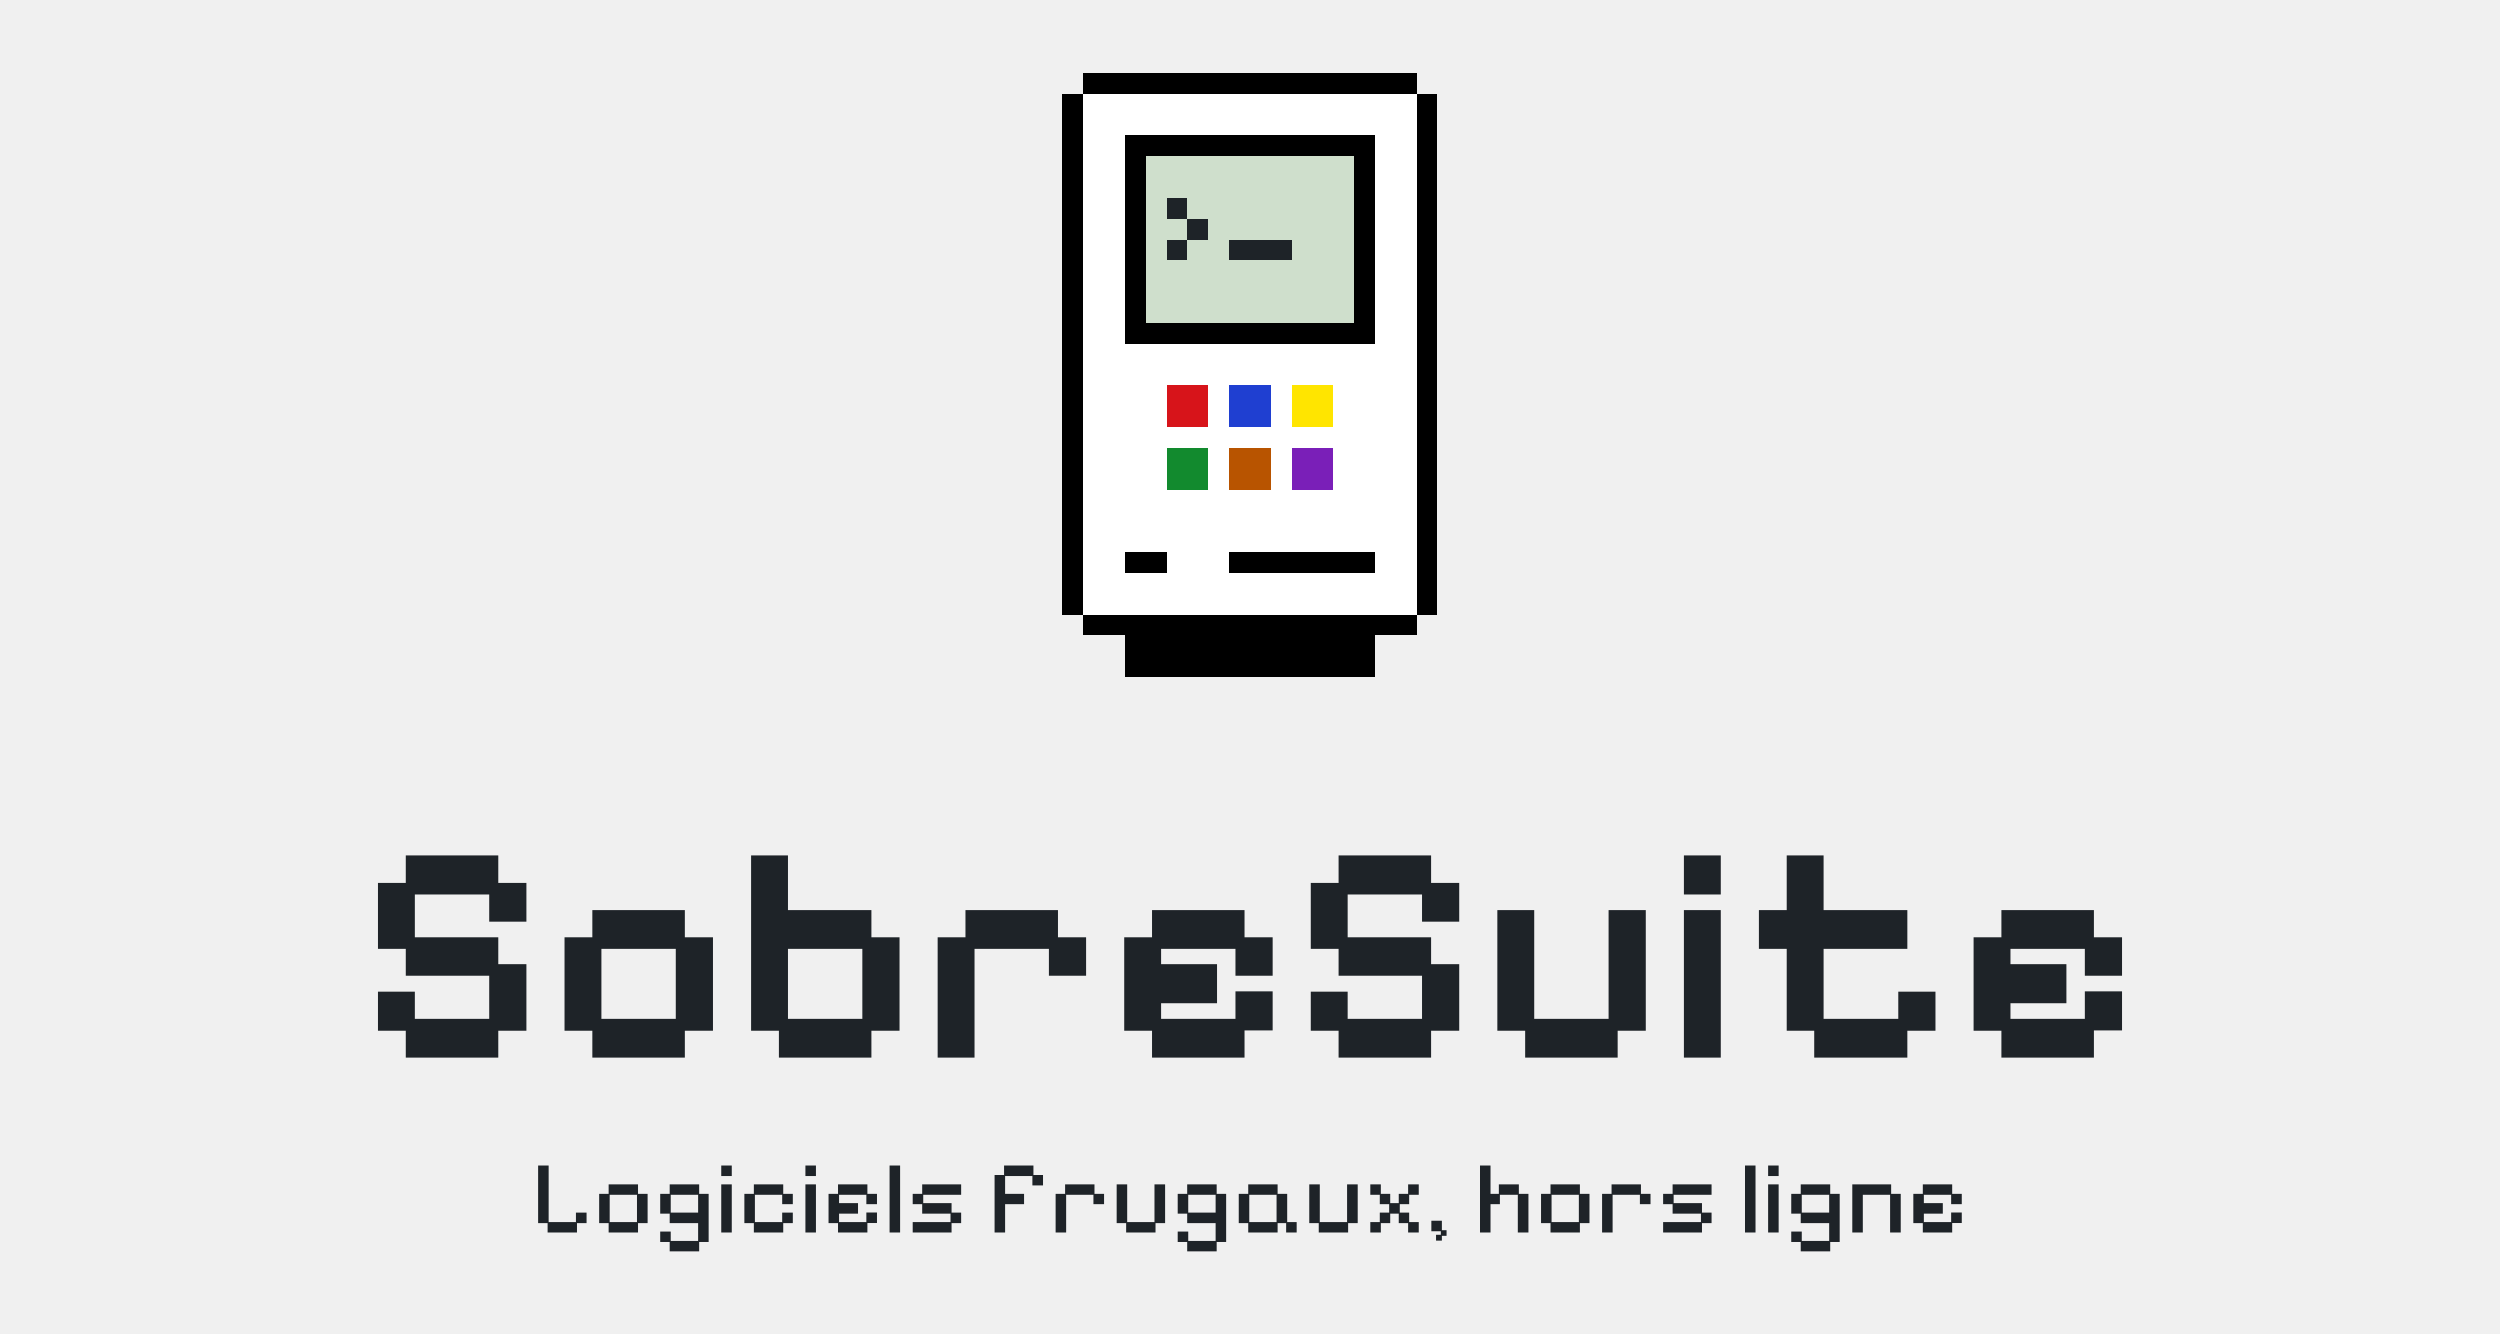
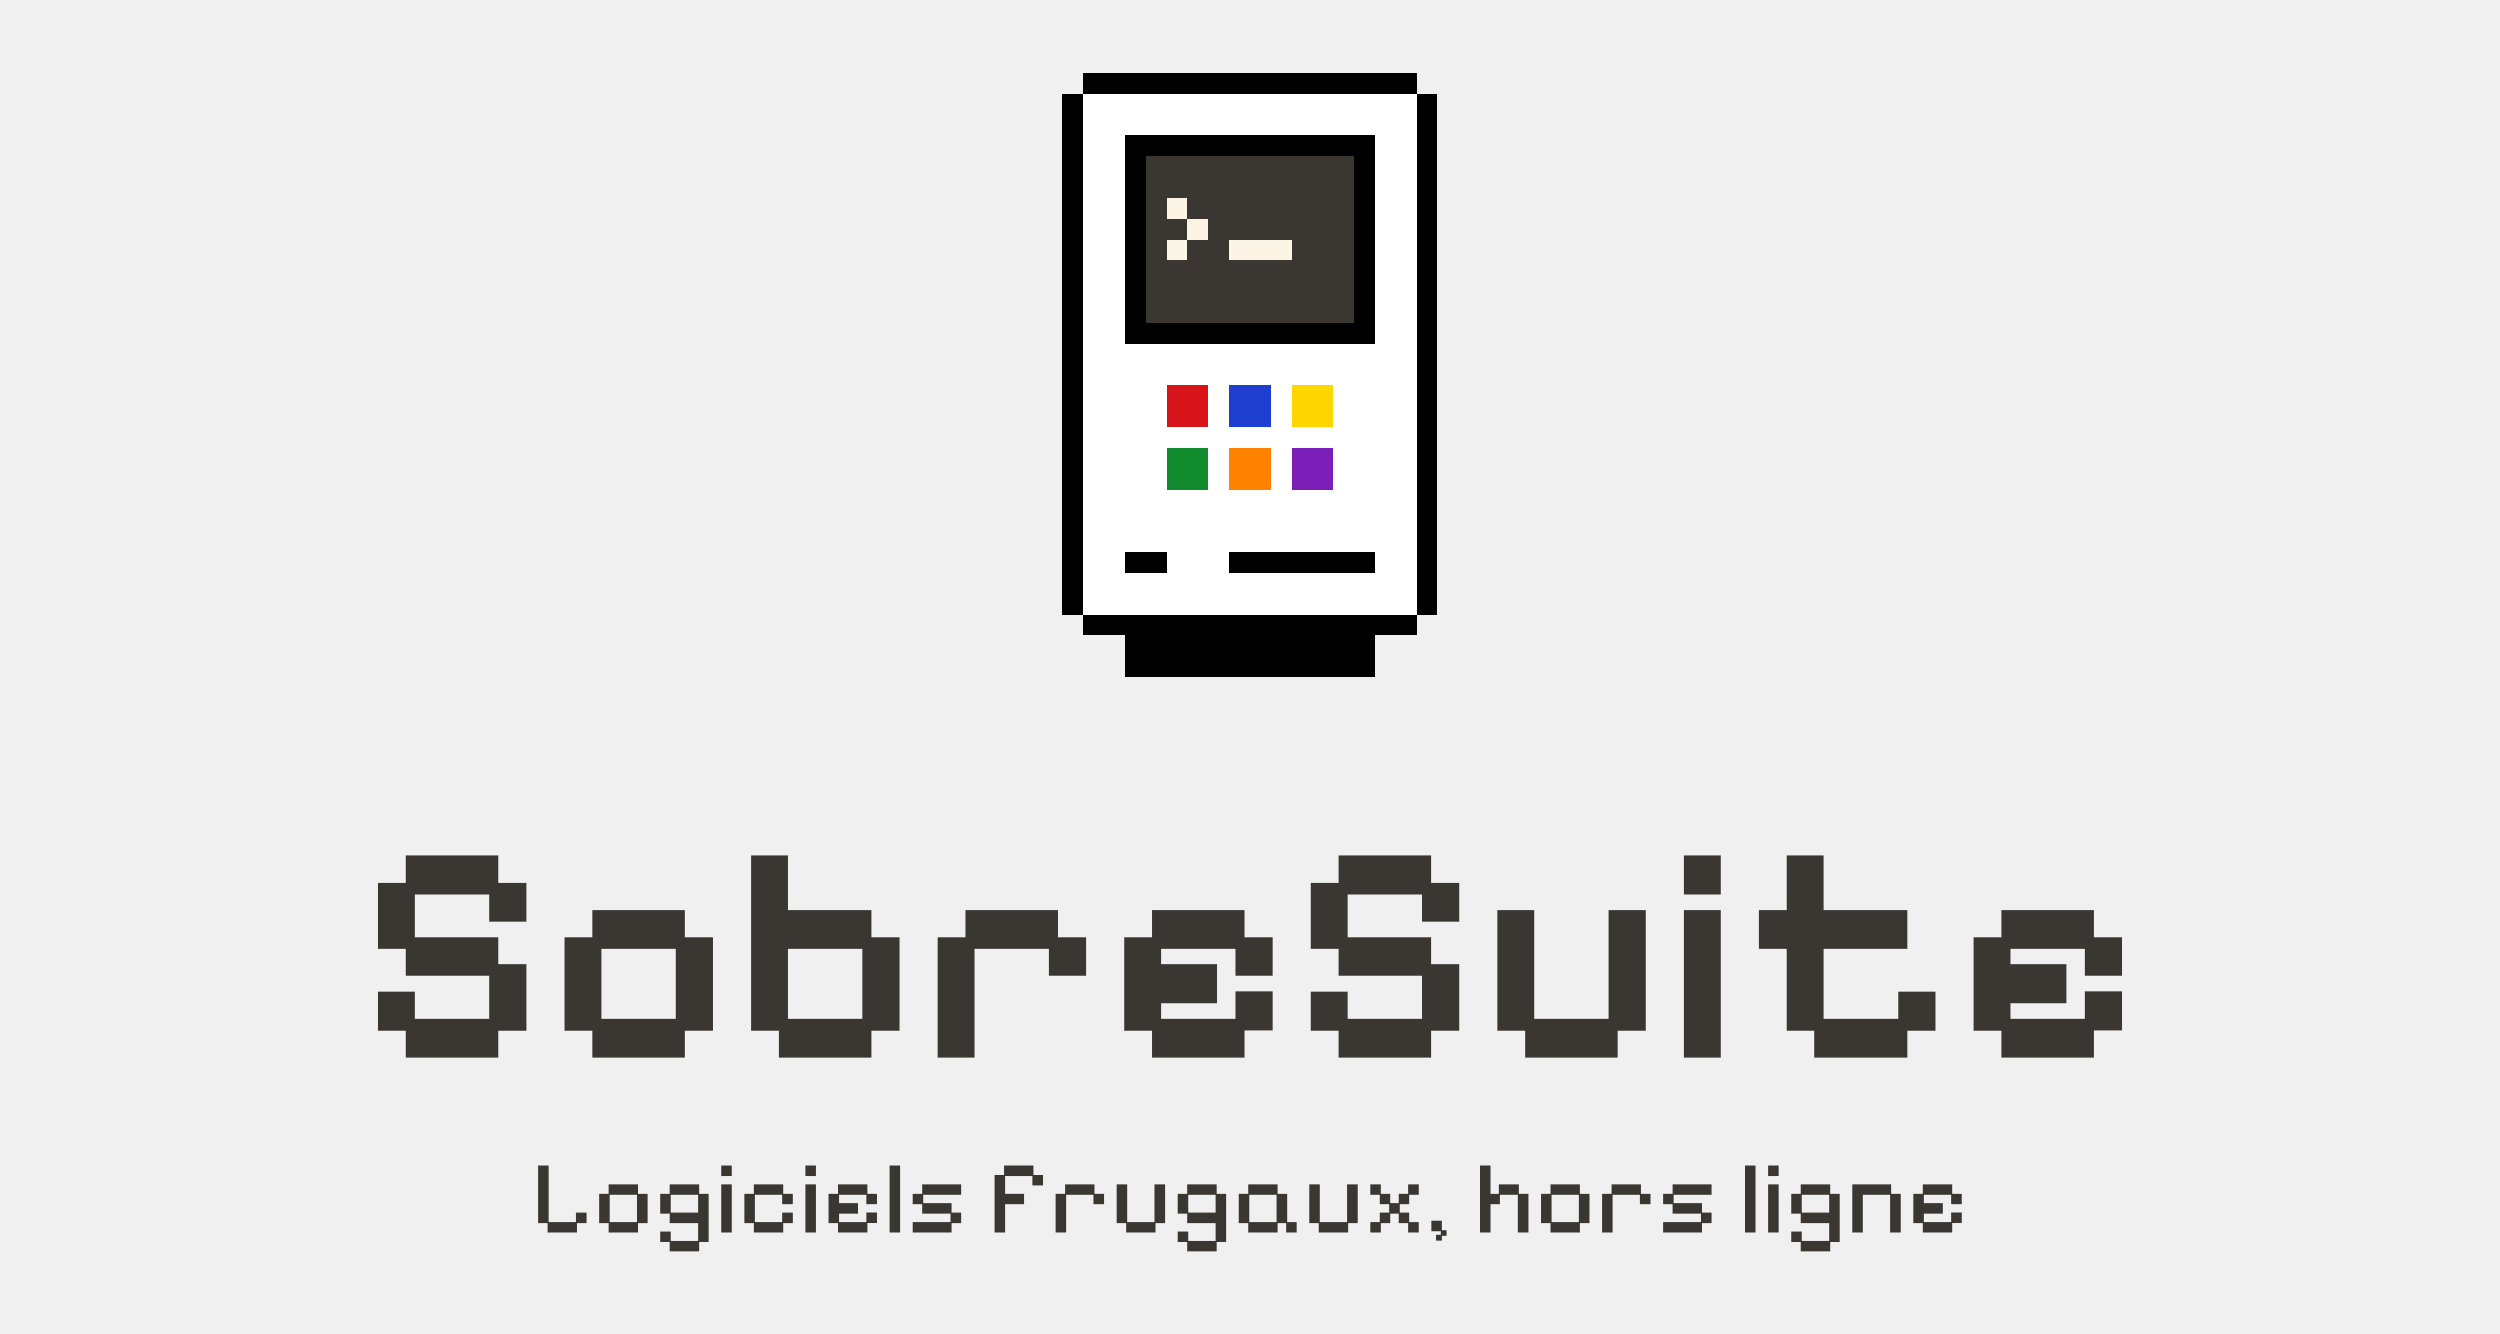
<svg xmlns="http://www.w3.org/2000/svg" viewBox="0 0 960 512" width="960" height="512">
  <g transform="translate(352 20) scale(8)" shape-rendering="crispEdges">
    <path fill="#000000" d="M8 1h16v1h-16zM7 2h1v1h-1zM24 2h1v1h-1zM7 3h1v1h-1zM24 3h1v1h-1zM7 4h1v1h-1zM10 4h12v1h-12zM24 4h1v1h-1zM7 5h1v1h-1zM10 5h1v1h-1zM21 5h1v1h-1zM24 5h1v1h-1zM7 6h1v1h-1zM10 6h1v1h-1zM21 6h1v1h-1zM24 6h1v1h-1zM7 7h1v1h-1zM10 7h1v1h-1zM21 7h1v1h-1zM24 7h1v1h-1zM7 8h1v1h-1zM10 8h1v1h-1zM21 8h1v1h-1zM24 8h1v1h-1zM7 9h1v1h-1zM10 9h1v1h-1zM21 9h1v1h-1zM24 9h1v1h-1zM7 10h1v1h-1zM10 10h1v1h-1zM21 10h1v1h-1zM24 10h1v1h-1zM7 11h1v1h-1zM10 11h1v1h-1zM21 11h1v1h-1zM24 11h1v1h-1zM7 12h1v1h-1zM10 12h1v1h-1zM21 12h1v1h-1zM24 12h1v1h-1zM7 13h1v1h-1zM10 13h12v1h-12zM24 13h1v1h-1zM7 14h1v1h-1zM24 14h1v1h-1zM7 15h1v1h-1zM24 15h1v1h-1zM7 16h1v1h-1zM24 16h1v1h-1zM7 17h1v1h-1zM24 17h1v1h-1zM7 18h1v1h-1zM24 18h1v1h-1zM7 19h1v1h-1zM24 19h1v1h-1zM7 20h1v1h-1zM24 20h1v1h-1zM7 21h1v1h-1zM24 21h1v1h-1zM7 22h1v1h-1zM24 22h1v1h-1zM7 23h1v1h-1zM24 23h1v1h-1zM7 24h1v1h-1zM10 24h2v1h-2zM15 24h7v1h-7zM24 24h1v1h-1zM7 25h1v1h-1zM24 25h1v1h-1zM7 26h1v1h-1zM24 26h1v1h-1zM8 27h16v1h-16zM10 28h12v1h-12zM10 29h12v1h-12z" />
    <path fill="#ffffff" d="M8 2h16v1h-16zM8 3h16v1h-16zM8 4h2v1h-2zM22 4h2v1h-2zM8 5h2v1h-2zM22 5h2v1h-2zM8 6h2v1h-2zM22 6h2v1h-2zM8 7h2v1h-2zM22 7h2v1h-2zM8 8h2v1h-2zM22 8h2v1h-2zM8 9h2v1h-2zM22 9h2v1h-2zM8 10h2v1h-2zM22 10h2v1h-2zM8 11h2v1h-2zM22 11h2v1h-2zM8 12h2v1h-2zM22 12h2v1h-2zM8 13h2v1h-2zM22 13h2v1h-2zM8 14h16v1h-16zM8 15h16v1h-16zM8 16h4v1h-4zM14 16h1v1h-1zM17 16h1v1h-1zM20 16h4v1h-4zM8 17h4v1h-4zM14 17h1v1h-1zM17 17h1v1h-1zM20 17h4v1h-4zM8 18h16v1h-16zM8 19h4v1h-4zM14 19h1v1h-1zM17 19h1v1h-1zM20 19h4v1h-4zM8 20h4v1h-4zM14 20h1v1h-1zM17 20h1v1h-1zM20 20h4v1h-4zM8 21h16v1h-16zM8 22h16v1h-16zM8 23h16v1h-16zM8 24h2v1h-2zM12 24h3v1h-3zM22 24h2v1h-2zM8 25h16v1h-16zM8 26h16v1h-16z" />
-     <path fill="#CFDFCC" d="M11 5h10v1h-10zM11 6h10v1h-10zM11 7h1v1h-1zM13 7h8v1h-8zM11 8h2v1h-2zM14 8h7v1h-7zM11 9h1v1h-1zM13 9h2v1h-2zM18 9h3v1h-3zM11 10h10v1h-10zM11 11h10v1h-10zM11 12h10v1h-10z" />
-     <path fill="#1E2328" d="M12 7h1v1h-1zM13 8h1v1h-1zM12 9h1v1h-1zM15 9h3v1h-3z" />
+     <path fill="#3A3733" d="M11 5h10v1h-10zM11 6h10v1h-10zM11 7h1v1h-1zM13 7h8v1h-8zM11 8h2v1h-2zM14 8h7v1h-7zM11 9h1v1h-1zM13 9h2v1h-2zM18 9h3v1h-3zM11 10h10v1h-10zM11 11h10v1h-10zM11 12h10v1h-10z" />
+     <path fill="#FCF5E5" d="M12 7h1v1h-1zM13 8h1v1h-1zM12 9h1v1h-1zM15 9h3v1h-3z" />
    <path fill="#D7141A" d="M12 16h2v1h-2zM12 17h2v1h-2z" />
    <path fill="#1F3FD1" d="M15 16h2v1h-2zM15 17h2v1h-2z" />
-     <path fill="#FFE500" d="M18 16h2v1h-2zM18 17h2v1h-2z" />
+     <path fill="#FFD600" d="M18 16h2v1h-2zM18 17h2v1h-2z" />
    <path fill="#128A2E" d="M12 19h2v1h-2zM12 20h2v1h-2z" />
-     <path fill="#B85400" d="M15 19h2v1h-2zM15 20h2v1h-2z" />
+     <path fill="#FF8200" d="M15 19h2v1h-2zM15 20h2v1h-2z" />
    <path fill="#7A1FB8" d="M18 19h2v1h-2zM18 20h2v1h-2z" />
  </g>
-   <path fill="#1E2328" d="M155.82 406.12V395.8H145.14V380.8H159.3V391.24H187.86V374.68H155.82V364.36H145.14V339.04H155.82V328.48H191.34V339.04H202.14V353.92H187.86V343.48H159.3V359.92H191.34V370.24H202.14V395.8H191.34V406.12ZM227.46 406.12V395.8H216.78V359.92H227.46V349.48H262.98V359.92H273.78V395.8H262.98V406.12ZM230.94 391.24H259.5V364.36H230.94ZM299.1 406.12V395.8H288.42V328.48H302.58V349.48H334.62V359.92H345.42V395.8H334.62V406.12ZM302.58 391.24H331.14V364.36H302.58ZM360.06 406.12V359.92H370.74V349.48H406.26V359.92H417.06V374.68H402.78V364.36H374.22V406.12ZM442.38 406.12V395.8H431.7V359.92H442.38V349.48H477.9V359.92H488.7V374.68H474.42V364.36H445.86V370.24H467.34V385.24H445.86V391.24H474.42V380.68H488.7V395.68H477.9V406.12ZM514.02 406.12V395.8H503.34V380.8H517.5V391.24H546.06V374.68H514.02V364.36H503.34V339.04H514.02V328.48H549.54V339.04H560.34V353.92H546.06V343.48H517.5V359.92H549.54V370.24H560.34V395.8H549.54V406.12ZM585.66 406.12V395.8H574.98V349.48H589.14V391.24H617.7V349.48H631.98V395.8H621.18V406.12ZM646.62 406.12V349.48H660.78V406.12ZM646.62 343.48V328.48H660.78V343.48ZM696.66 406.12V395.8H686.1V364.36H675.42V349.48H686.1V328.48H700.26V349.48H732.42V364.36H700.26V391.24H728.94V380.8H743.22V395.8H732.42V406.12ZM768.54 406.12V395.8H757.86V359.92H768.54V349.48H804.06V359.92H814.86V374.68H800.58V364.36H772.02V370.24H793.5V385.24H772.02V391.24H800.58V380.68H814.86V395.68H804.06V406.12Z" />
-   <path fill="#1E2328" d="M210.28 473.28V469.68H206.64V447.56H210.68V469.28H221.16V465.64H225.24V469.68H221.56V473.28ZM233.72 473.28V469.68H230.08V458.44H233.72V454.8H245.0V458.44H248.68V469.68H245.0V473.28ZM234.12 469.28H244.6V458.8H234.12ZM257.16 480.52V476.92H253.52V472.92H257.56V476.52H268.08V469.68H257.16V466.04H253.52V458.44H257.16V454.8H268.48V458.44H272.12V476.92H268.48V480.52ZM257.56 465.64H268.08V458.8H257.56ZM276.96 473.28V454.8H281.0V473.28ZM276.96 451.6V447.56H281.0V451.6ZM289.48 473.28V469.68H285.84V458.44H289.48V454.8H300.76V458.44H304.44V462.4H300.36V458.8H289.88V469.28H300.36V465.64H304.44V469.68H300.76V473.28ZM309.28 473.28V454.8H313.32V473.28ZM309.28 451.6V447.56H313.32V451.6ZM321.8 473.28V469.68H318.16V458.44H321.8V454.8H333.08V458.44H336.76V462.4H332.68V458.8H322.2V462.0H329.48V466.04H322.2V469.28H332.68V465.6H336.76V469.64H333.08V473.28ZM341.6 473.28V447.56H345.64V473.28ZM350.48 473.28V469.28H365.0V466.04H354.12V462.4H350.48V458.44H354.12V454.8H369.08V458.8H354.52V462.0H365.4V465.64H369.08V469.68H365.4V473.28ZM381.92 473.28V451.2H385.56V447.56H396.84V451.2H400.52V455.2H396.44V451.6H385.96V458.44H393.24V462.4H385.96V473.28ZM405.36 473.28V458.44H409.0V454.8H420.28V458.44H423.96V462.4H419.88V458.8H409.4V473.28ZM432.44 473.28V469.68H428.8V454.8H432.84V469.28H443.32V454.8H447.4V469.68H443.72V473.28ZM455.88 480.52V476.92H452.24V472.92H456.28V476.52H466.8V469.68H455.88V466.04H452.24V458.44H455.88V454.8H467.2V458.44H470.84V476.92H467.2V480.52ZM456.28 465.64H466.8V458.8H456.28ZM479.32 473.28V469.68H475.68V458.44H479.32V454.8H490.6V458.44H494.28V469.28H497.92V473.28H493.88V469.68H490.6V473.28ZM479.72 469.28H490.2V458.8H479.72ZM506.4 473.28V469.68H502.76V454.8H506.8V469.28H517.28V454.8H521.36V469.68H517.68V473.28ZM526.2 473.28V469.28H529.84V465.64H533.44V462.4H529.84V458.8H526.2V454.8H530.24V458.44H533.84V462.0H537.12V458.44H540.72V454.8H544.8V458.8H541.12V462.4H537.52V465.64H541.12V469.28H544.8V473.28H540.72V469.68H537.12V466.04H533.84V469.68H530.24V473.28ZM551.44 476.4V474.16H553.28V472.8H549.64V468.76H553.68V472.4H555.48V474.56H553.68V476.4ZM568.32 473.28V447.56H572.36V458.44H575.56V454.8H583.24V458.44H586.92V473.28H582.84V458.8H575.96V462.4H572.36V473.28ZM595.4 473.28V469.68H591.76V458.44H595.4V454.8H606.68V458.44H610.36V469.68H606.68V473.28ZM595.8 469.28H606.28V458.8H595.8ZM615.2 473.28V458.44H618.84V454.8H630.12V458.44H633.8V462.4H629.72V458.8H619.24V473.28ZM638.64 473.28V469.28H653.16V466.04H642.28V462.4H638.64V458.44H642.28V454.8H657.24V458.8H642.68V462.0H653.56V465.64H657.24V469.68H653.56V473.28ZM670.08 473.28V447.56H674.12V473.28ZM678.96 473.28V454.8H683V473.28ZM678.96 451.6V447.56H683V451.6ZM691.48 480.52V476.92H687.84V472.92H691.88V476.52H702.4V469.68H691.48V466.04H687.84V458.44H691.48V454.8H702.8V458.44H706.44V476.92H702.8V480.52ZM691.88 465.64H702.4V458.8H691.88ZM711.28 473.28V454.8H726.2V458.44H729.88V473.28H725.8V458.8H715.32V473.28ZM738.36 473.28V469.68H734.72V458.44H738.36V454.8H749.64V458.44H753.32V462.4H749.24V458.8H738.76V462.0H746.04V466.04H738.76V469.28H749.24V465.6H753.32V469.64H749.64V473.28Z" />
+   <path fill="#3A3733" d="M155.82 406.12V395.8H145.14V380.8H159.3V391.24H187.86V374.68H155.82V364.36H145.14V339.04H155.82V328.48H191.34V339.04H202.14V353.92H187.86V343.48H159.3V359.92H191.34V370.24H202.14V395.8H191.34V406.12ZM227.46 406.12V395.8H216.78V359.92H227.46V349.48H262.98V359.92H273.78V395.8H262.98V406.12ZM230.94 391.24H259.5V364.36H230.94ZM299.1 406.12V395.8H288.42V328.48H302.58V349.48H334.62V359.92H345.42V395.8H334.62V406.12ZM302.58 391.24H331.14V364.36H302.58ZM360.06 406.12V359.92H370.74V349.48H406.26V359.92H417.06V374.68H402.78V364.36H374.22V406.12ZM442.38 406.12V395.8H431.7V359.92H442.38V349.48H477.9V359.92H488.7V374.68H474.42V364.36H445.86V370.24H467.34V385.24H445.86V391.24H474.42V380.68H488.7V395.68H477.9V406.12ZM514.02 406.12V395.8H503.34V380.8H517.5V391.24H546.06V374.68H514.02V364.36H503.34V339.04H514.02V328.48H549.54V339.04H560.34V353.92H546.06V343.48H517.5V359.92H549.54V370.24H560.34V395.8H549.54V406.12ZM585.66 406.12V395.8H574.98V349.48H589.14V391.24H617.7V349.48H631.98V395.8H621.18V406.12ZM646.62 406.12V349.48H660.78V406.12ZM646.62 343.48V328.48H660.78V343.48ZM696.66 406.12V395.8H686.1V364.36H675.42V349.48H686.1V328.48H700.26V349.48H732.42V364.36H700.26V391.24H728.94V380.8H743.22V395.8H732.42V406.12ZM768.54 406.12V395.8H757.86V359.92H768.54V349.48H804.06V359.92H814.86V374.68H800.58V364.36H772.02V370.24H793.5V385.24H772.02V391.24H800.58V380.68H814.86V395.68H804.06V406.12Z" />
+   <path fill="#3A3733" d="M210.28 473.28V469.68H206.64V447.56H210.68V469.28H221.16V465.64H225.24V469.68H221.56V473.28ZM233.72 473.28V469.68H230.08V458.44H233.72V454.8H245.0V458.44H248.68V469.68H245.0V473.28ZM234.12 469.28H244.6V458.8H234.12ZM257.16 480.52V476.92H253.52V472.92H257.56V476.52H268.08V469.68H257.16V466.04H253.52V458.44H257.16V454.8H268.48V458.44H272.12V476.92H268.48V480.52ZM257.56 465.64H268.08V458.8H257.56ZM276.96 473.28V454.8H281.0V473.28ZM276.96 451.6V447.56H281.0V451.6ZM289.48 473.28V469.68H285.84V458.44H289.48V454.8H300.76V458.44H304.44V462.4H300.36V458.8H289.88V469.28H300.36V465.64H304.44V469.68H300.76V473.28ZM309.28 473.28V454.8H313.32V473.28ZM309.28 451.6V447.56H313.32V451.6ZM321.8 473.28V469.68H318.16V458.44H321.8V454.8H333.08V458.44H336.76V462.4H332.68V458.8H322.2V462.0H329.48V466.04H322.2V469.28H332.68V465.6H336.76V469.64H333.08V473.28ZM341.6 473.28V447.56H345.64V473.28ZM350.48 473.28V469.28H365.0V466.04H354.12V462.4H350.48V458.44H354.12V454.8H369.08V458.8H354.52V462.0H365.4V465.64H369.08V469.68H365.4V473.28ZM381.92 473.28V451.2H385.56V447.56H396.84V451.2H400.52V455.2H396.44V451.6H385.96V458.44H393.24V462.4H385.96V473.28ZM405.36 473.28V458.44H409.0V454.8H420.28V458.44H423.96V462.4H419.88V458.8H409.4V473.28ZM432.44 473.28V469.68H428.8V454.8H432.84V469.28H443.32V454.8H447.4V469.68H443.72V473.28ZM455.88 480.52V476.92H452.24V472.92H456.28V476.52H466.8V469.68H455.88V466.04H452.24V458.44H455.88V454.8H467.2V458.44H470.84V476.92H467.2V480.52ZM456.28 465.64H466.8V458.8H456.28ZM479.32 473.28V469.68H475.68V458.44H479.32V454.8H490.6V458.44H494.28V469.28H497.92V473.28H493.88V469.68H490.6V473.28ZM479.72 469.28H490.2V458.8H479.72ZM506.4 473.28V469.68H502.76V454.8H506.8V469.28H517.28V454.8H521.36V469.68H517.68V473.28ZM526.2 473.28V469.28H529.84V465.64H533.44V462.4H529.84V458.8H526.2V454.8H530.24V458.44H533.84V462.0H537.12V458.44H540.72V454.8H544.8V458.8H541.12V462.4H537.52V465.64H541.12V469.28H544.8V473.28H540.72V469.68H537.12V466.04H533.84V469.68H530.24V473.28ZM551.44 476.4V474.16H553.28V472.8H549.64V468.76H553.68V472.4H555.48V474.56H553.68V476.4ZM568.32 473.28V447.56H572.36V458.44H575.56V454.8H583.24V458.44H586.92V473.28H582.84V458.8H575.96V462.4H572.36V473.28ZM595.4 473.28V469.68H591.76V458.44H595.4V454.8H606.68V458.44H610.36V469.68H606.68V473.28ZM595.8 469.28H606.28V458.8H595.8ZM615.2 473.28V458.44H618.84V454.8H630.12V458.44H633.8V462.4H629.72V458.8H619.24V473.28ZM638.64 473.28V469.28H653.16V466.04H642.28V462.4H638.64V458.44H642.28V454.8H657.24V458.8H642.68V462.0H653.56V465.64H657.24V469.68H653.56V473.28ZM670.08 473.28V447.56H674.12V473.28ZM678.96 473.28V454.8H683V473.28ZM678.96 451.6V447.56H683V451.6ZM691.48 480.52V476.92H687.84V472.92H691.88V476.52H702.4V469.68H691.48V466.04H687.84V458.44H691.48V454.8H702.8V458.44H706.44V476.92H702.8V480.52ZM691.88 465.64H702.4V458.8H691.88ZM711.28 473.28V454.8H726.2V458.44H729.88V473.28H725.8V458.8H715.32V473.28ZM738.36 473.28V469.68H734.72V458.44H738.36V454.8H749.64V458.44H753.32V462.4H749.24V458.8H738.76V462.0H746.04V466.04H738.76V469.28H749.24V465.6H753.32V469.64H749.64V473.28Z" />
</svg>
